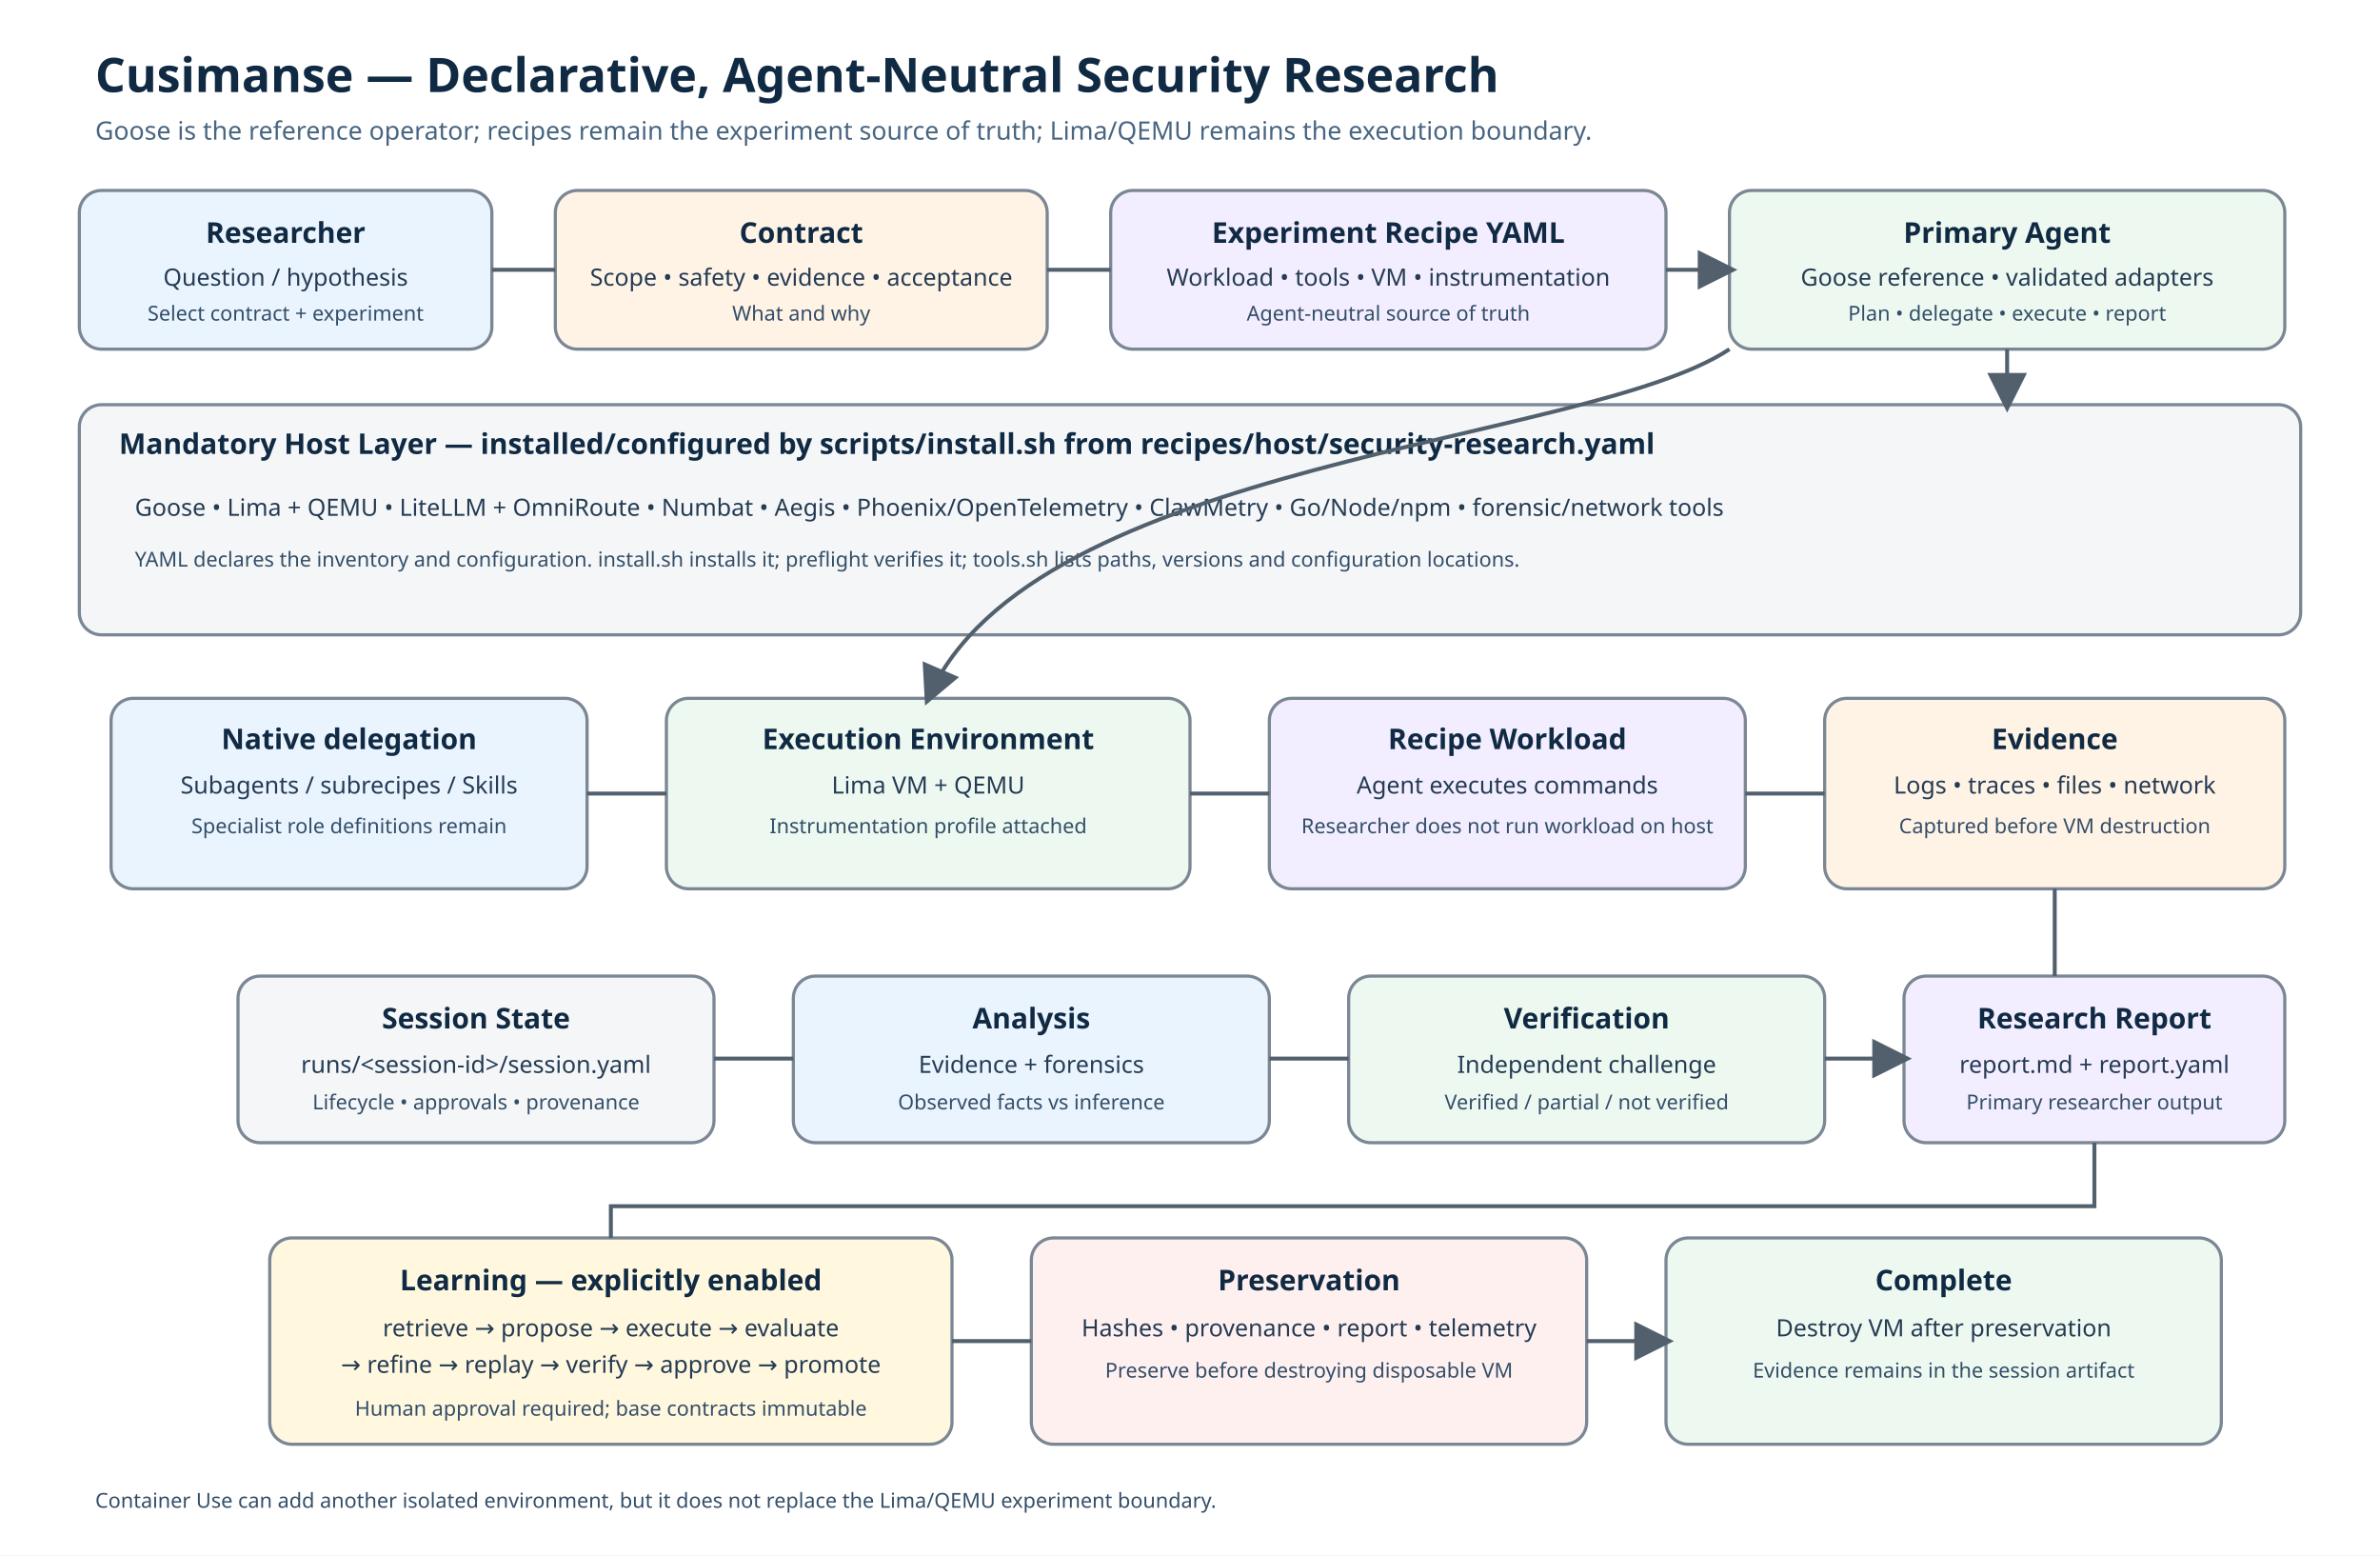
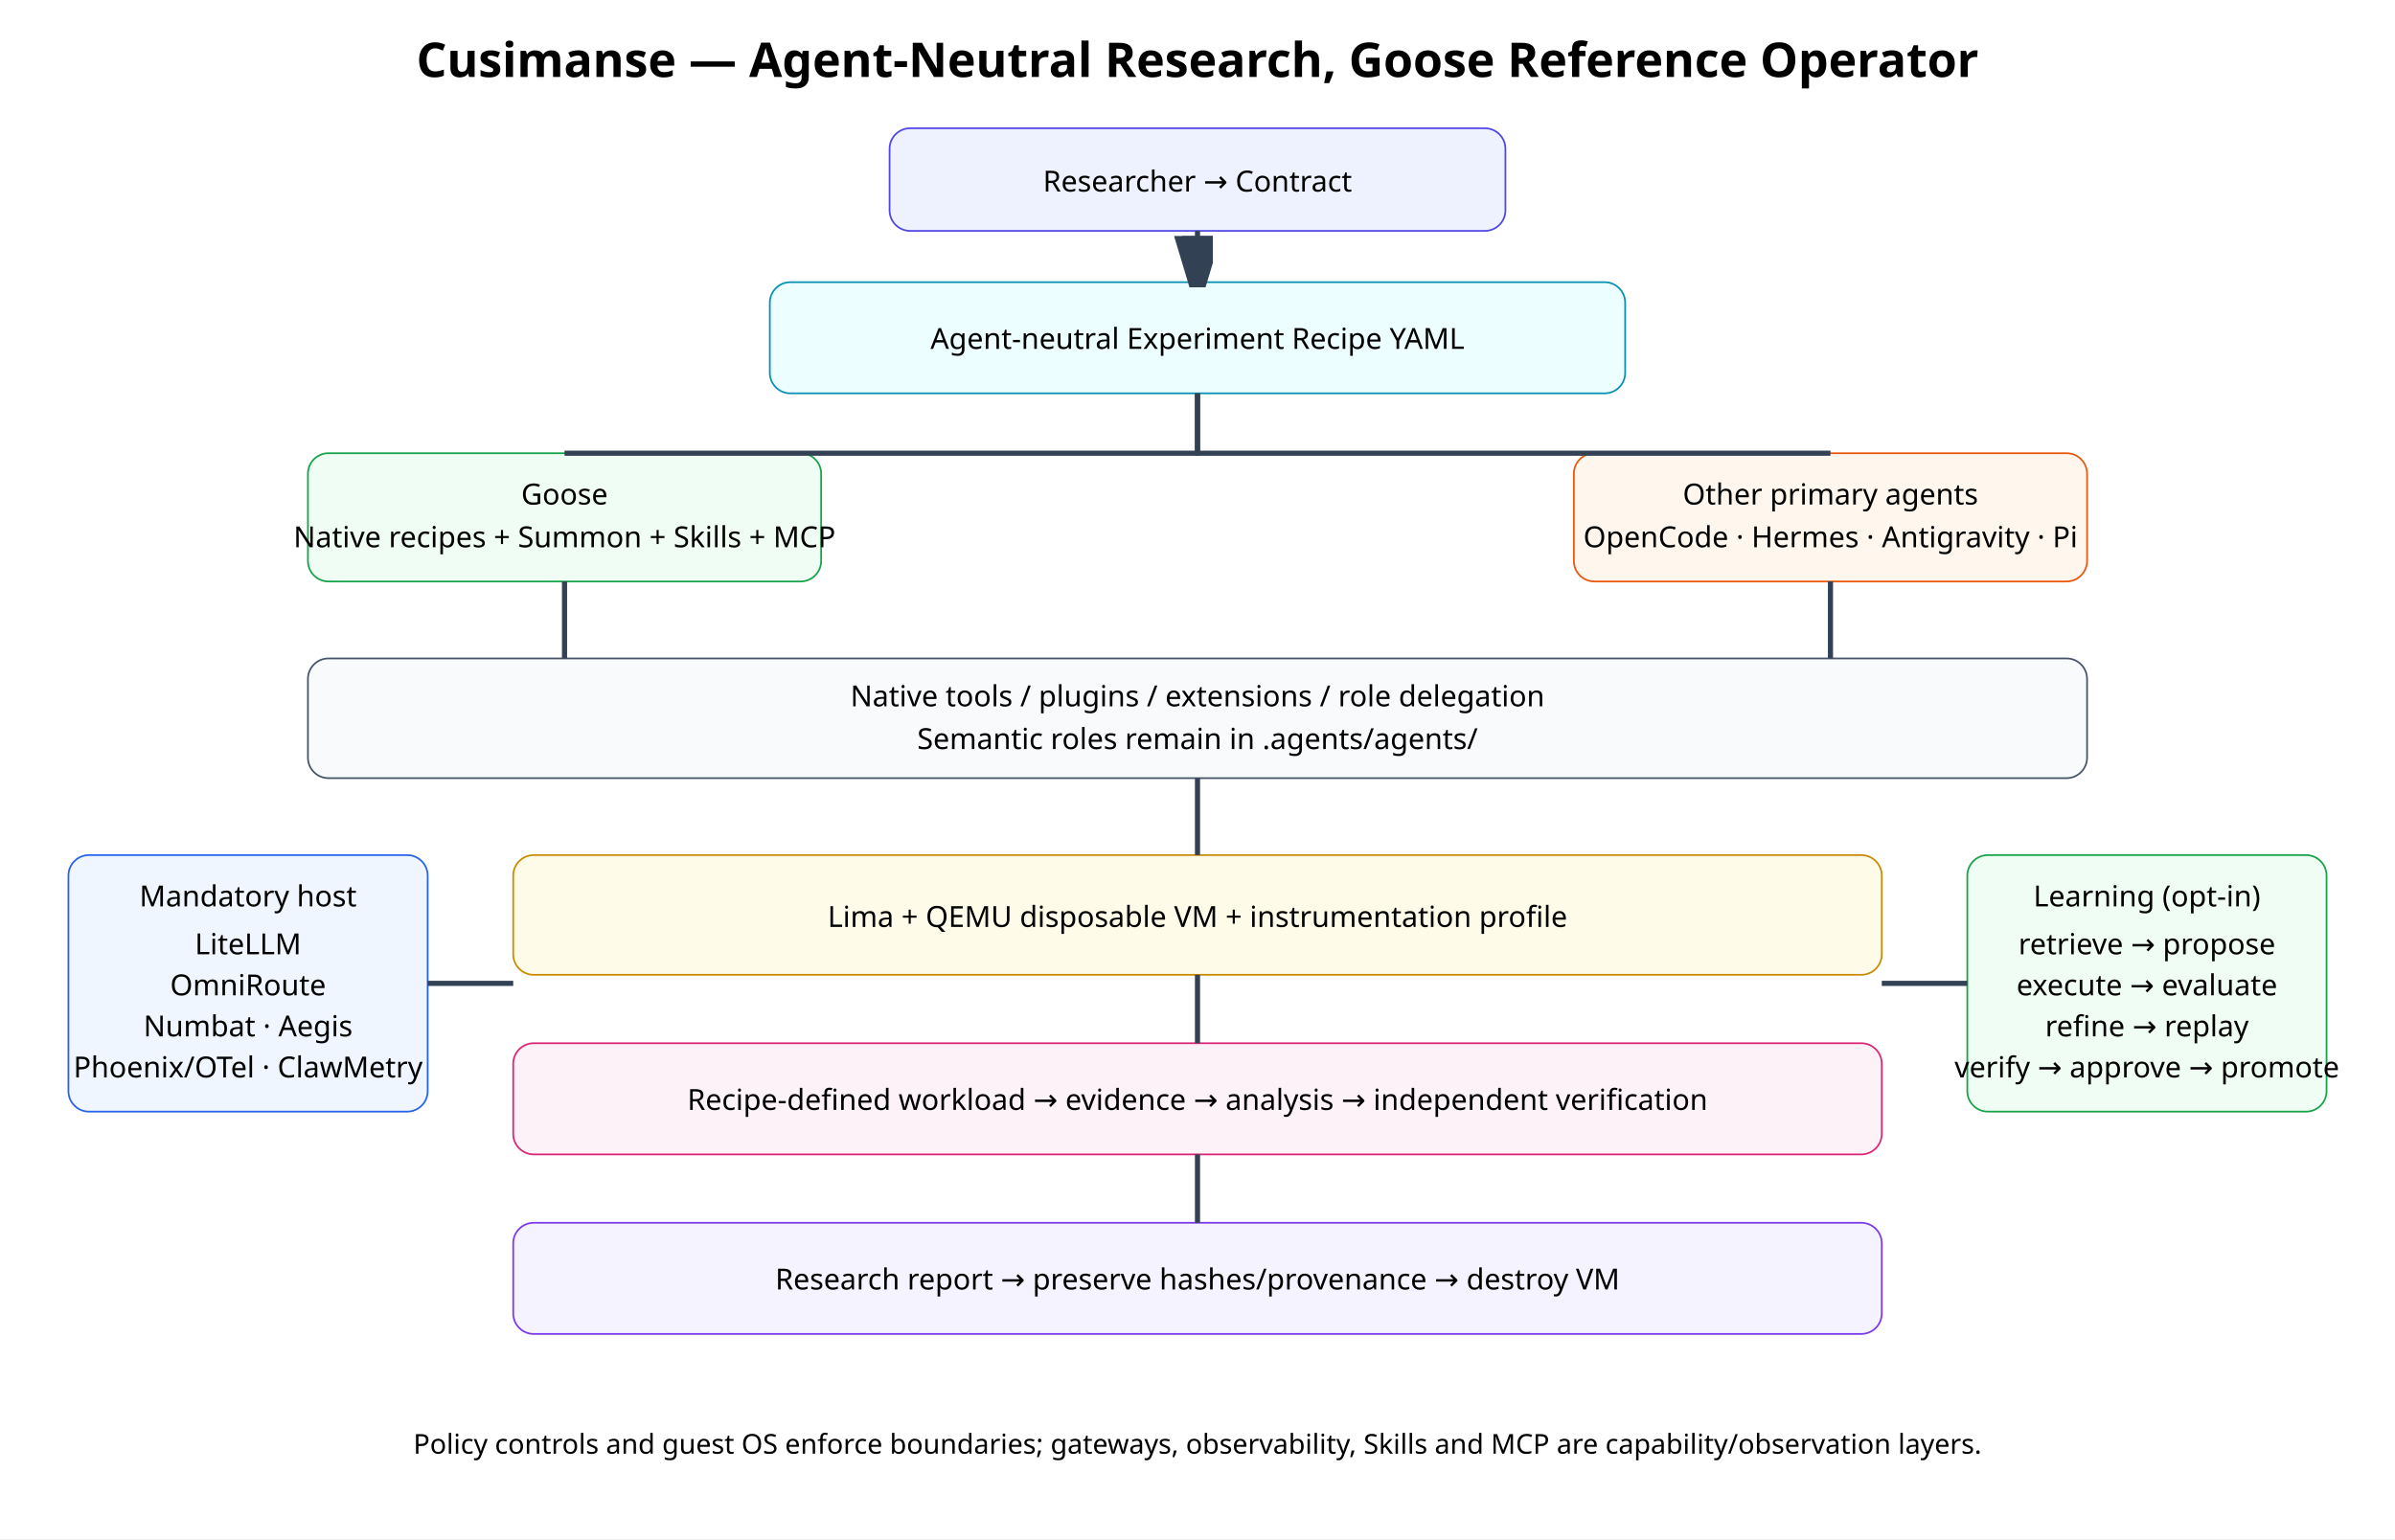
- <svg xmlns="http://www.w3.org/2000/svg" width="1500" height="980" viewBox="0 0 1500 980">
-   <defs>
-     <style>.title{font:700 30px sans-serif;fill:#102a43}.sub{font:16px sans-serif;fill:#486581}.h{font:700 18px sans-serif;fill:#102a43}.t{font:15px sans-serif;fill:#243b53}.small{font:13px sans-serif;fill:#334e68}.box{stroke:#7b8794;stroke-width:2;rx:14}.blue{fill:#eaf4ff}.green{fill:#edf9f0}.purple{fill:#f2edff}.orange{fill:#fff3e6}.red{fill:#fff0f0}.gray{fill:#f4f6f8}.gold{fill:#fff8df}.arrow{stroke:#52606d;stroke-width:2.5;fill:none;marker-end:url(#m)}</style>
-     <marker id="m" markerWidth="10" markerHeight="10" refX="8" refY="5" orient="auto">
-       <path d="M0,0 L10,5 L0,10 z" fill="#52606d" />
-     </marker>
-   </defs>
-   <rect width="1500" height="980" fill="#fff" />
-   <text x="60" y="58" class="title">Cusimanse — Declarative, Agent-Neutral Security Research</text>
-   <text x="60" y="88" class="sub">Goose is the reference operator; recipes remain the experiment source of truth; Lima/QEMU remains the execution boundary.</text>
-   <rect x="50" y="120" width="260" height="100" class="box blue" />
-   <text x="180" y="153" text-anchor="middle" class="h">Researcher</text>
-   <text x="180" y="180" text-anchor="middle" class="t">Question / hypothesis</text>
-   <text x="180" y="202" text-anchor="middle" class="small">Select contract + experiment</text>
-   <rect x="350" y="120" width="310" height="100" class="box orange" />
-   <text x="505" y="153" text-anchor="middle" class="h">Contract</text>
-   <text x="505" y="180" text-anchor="middle" class="t">Scope • safety • evidence • acceptance</text>
-   <text x="505" y="202" text-anchor="middle" class="small">What and why</text>
-   <rect x="700" y="120" width="350" height="100" class="box purple" />
-   <text x="875" y="153" text-anchor="middle" class="h">Experiment Recipe YAML</text>
-   <text x="875" y="180" text-anchor="middle" class="t">Workload • tools • VM • instrumentation</text>
-   <text x="875" y="202" text-anchor="middle" class="small">Agent-neutral source of truth</text>
-   <rect x="1090" y="120" width="350" height="100" class="box green" />
-   <text x="1265" y="153" text-anchor="middle" class="h">Primary Agent</text>
-   <text x="1265" y="180" text-anchor="middle" class="t">Goose reference • validated adapters</text>
-   <text x="1265" y="202" text-anchor="middle" class="small">Plan • delegate • execute • report</text>
-   <path d="M310 170 H350M660 170 H700M1050 170 H1090" class="arrow" />
-   <rect x="50" y="255" width="1400" height="145" class="box gray" />
-   <text x="75" y="286" class="h">Mandatory Host Layer — installed/configured by scripts/install.sh from recipes/host/security-research.yaml</text>
-   <text x="85" y="325" class="t">Goose • Lima + QEMU • LiteLLM + OmniRoute • Numbat • Aegis • Phoenix/OpenTelemetry • ClawMetry • Go/Node/npm • forensic/network tools</text>
-   <text x="85" y="357" class="small">YAML declares the inventory and configuration. install.sh installs it; preflight verifies it; tools.sh lists paths, versions and configuration locations.</text>
-   <path d="M1265 220 V255" class="arrow" />
-   <rect x="70" y="440" width="300" height="120" class="box blue" />
-   <text x="220" y="472" text-anchor="middle" class="h">Native delegation</text>
-   <text x="220" y="500" text-anchor="middle" class="t">Subagents / subrecipes / Skills</text>
-   <text x="220" y="525" text-anchor="middle" class="small">Specialist role definitions remain</text>
-   <rect x="420" y="440" width="330" height="120" class="box green" />
-   <text x="585" y="472" text-anchor="middle" class="h">Execution Environment</text>
-   <text x="585" y="500" text-anchor="middle" class="t">Lima VM + QEMU</text>
-   <text x="585" y="525" text-anchor="middle" class="small">Instrumentation profile attached</text>
-   <rect x="800" y="440" width="300" height="120" class="box purple" />
-   <text x="950" y="472" text-anchor="middle" class="h">Recipe Workload</text>
-   <text x="950" y="500" text-anchor="middle" class="t">Agent executes commands</text>
-   <text x="950" y="525" text-anchor="middle" class="small">Researcher does not run workload on host</text>
-   <rect x="1150" y="440" width="290" height="120" class="box orange" />
-   <text x="1295" y="472" text-anchor="middle" class="h">Evidence</text>
-   <text x="1295" y="500" text-anchor="middle" class="t">Logs • traces • files • network</text>
-   <text x="1295" y="525" text-anchor="middle" class="small">Captured before VM destruction</text>
-   <path d="M370 500 H420M750 500 H800M1100 500 H1150M1090 220 C1000 280 650 290 585 440" class="arrow" />
-   <rect x="150" y="615" width="300" height="105" class="box gray" />
-   <text x="300" y="648" text-anchor="middle" class="h">Session State</text>
-   <text x="300" y="676" text-anchor="middle" class="t">runs/&lt;session-id&gt;/session.yaml</text>
-   <text x="300" y="699" text-anchor="middle" class="small">Lifecycle • approvals • provenance</text>
-   <rect x="500" y="615" width="300" height="105" class="box blue" />
-   <text x="650" y="648" text-anchor="middle" class="h">Analysis</text>
-   <text x="650" y="676" text-anchor="middle" class="t">Evidence + forensics</text>
-   <text x="650" y="699" text-anchor="middle" class="small">Observed facts vs inference</text>
-   <rect x="850" y="615" width="300" height="105" class="box green" />
-   <text x="1000" y="648" text-anchor="middle" class="h">Verification</text>
-   <text x="1000" y="676" text-anchor="middle" class="t">Independent challenge</text>
-   <text x="1000" y="699" text-anchor="middle" class="small">Verified / partial / not verified</text>
-   <rect x="1200" y="615" width="240" height="105" class="box purple" />
-   <text x="1320" y="648" text-anchor="middle" class="h">Research Report</text>
-   <text x="1320" y="676" text-anchor="middle" class="t">report.md + report.yaml</text>
-   <text x="1320" y="699" text-anchor="middle" class="small">Primary researcher output</text>
-   <path d="M1295 560 V615M450 667 H500M800 667 H850M1150 667 H1200" class="arrow" />
-   <rect x="170" y="780" width="430" height="130" class="box gold" />
-   <text x="385" y="813" text-anchor="middle" class="h">Learning — explicitly enabled</text>
-   <text x="385" y="842" text-anchor="middle" class="t">retrieve → propose → execute → evaluate</text>
-   <text x="385" y="865" text-anchor="middle" class="t">→ refine → replay → verify → approve → promote</text>
-   <text x="385" y="892" text-anchor="middle" class="small">Human approval required; base contracts immutable</text>
-   <rect x="650" y="780" width="350" height="130" class="box red" />
-   <text x="825" y="813" text-anchor="middle" class="h">Preservation</text>
-   <text x="825" y="842" text-anchor="middle" class="t">Hashes • provenance • report • telemetry</text>
-   <text x="825" y="868" text-anchor="middle" class="small">Preserve before destroying disposable VM</text>
-   <rect x="1050" y="780" width="350" height="130" class="box green" />
-   <text x="1225" y="813" text-anchor="middle" class="h">Complete</text>
-   <text x="1225" y="842" text-anchor="middle" class="t">Destroy VM after preservation</text>
-   <text x="1225" y="868" text-anchor="middle" class="small">Evidence remains in the session artifact</text>
-   <path d="M1320 720 V760 H385 V780M600 845 H650M1000 845 H1050" class="arrow" />
-   <text x="60" y="950" class="small">Container Use can add another isolated environment, but it does not replace the Lima/QEMU experiment boundary.</text>
+ <svg xmlns="http://www.w3.org/2000/svg" width="1400" height="900" viewBox="0 0 1400 900">
+   <rect width="1400" height="900" fill="white" />
+   <text x="700" y="45" text-anchor="middle" font-family="sans-serif" font-size="28" font-weight="bold">Cusimanse — Agent-Neutral Research, Goose Reference Operator</text>
+   <g font-family="sans-serif" font-size="17" text-anchor="middle">
+     <rect x="520" y="75" width="360" height="60" rx="12" fill="#eef2ff" stroke="#4f46e5" />
+     <text x="700" y="112">Researcher → Contract</text>
+     <rect x="450" y="165" width="500" height="65" rx="12" fill="#ecfeff" stroke="#0891b2" />
+     <text x="700" y="204">Agent-neutral Experiment Recipe YAML</text>
+     <rect x="180" y="265" width="300" height="75" rx="12" fill="#f0fdf4" stroke="#16a34a" />
+     <text x="330" y="295">Goose</text>
+     <text x="330" y="320">Native recipes + Summon + Skills + MCP</text>
+     <rect x="920" y="265" width="300" height="75" rx="12" fill="#fff7ed" stroke="#ea580c" />
+     <text x="1070" y="295">Other primary agents</text>
+     <text x="1070" y="320">OpenCode · Hermes · Antigravity · Pi</text>
+     <rect x="180" y="385" width="1040" height="70" rx="12" fill="#f8fafc" stroke="#475569" />
+     <text x="700" y="413">Native tools / plugins / extensions / role delegation</text>
+     <text x="700" y="438">Semantic roles remain in .agents/agents/</text>
+     <rect x="300" y="500" width="800" height="70" rx="12" fill="#fefce8" stroke="#ca8a04" />
+     <text x="700" y="542">Lima + QEMU disposable VM + instrumentation profile</text>
+     <rect x="300" y="610" width="800" height="65" rx="12" fill="#fdf2f8" stroke="#db2777" />
+     <text x="700" y="649">Recipe-defined workload → evidence → analysis → independent verification</text>
+     <rect x="300" y="715" width="800" height="65" rx="12" fill="#f5f3ff" stroke="#7c3aed" />
+     <text x="700" y="754">Research report → preserve hashes/provenance → destroy VM</text>
+     <rect x="40" y="500" width="210" height="150" rx="12" fill="#eff6ff" stroke="#2563eb" />
+     <text x="145" y="530">Mandatory host</text>
+     <text x="145" y="558">LiteLLM</text>
+     <text x="145" y="582">OmniRoute</text>
+     <text x="145" y="606">Numbat · Aegis</text>
+     <text x="145" y="630">Phoenix/OTel · ClawMetry</text>
+     <rect x="1150" y="500" width="210" height="150" rx="12" fill="#f0fdf4" stroke="#16a34a" />
+     <text x="1255" y="530">Learning (opt-in)</text>
+     <text x="1255" y="558">retrieve → propose</text>
+     <text x="1255" y="582">execute → evaluate</text>
+     <text x="1255" y="606">refine → replay</text>
+     <text x="1255" y="630">verify → approve → promote</text>
+   </g>
+   <g stroke="#334155" stroke-width="3" fill="none" marker-end="url(#a)">
+     <defs>
+       <marker id="a" markerWidth="10" markerHeight="10" refX="9" refY="3" orient="auto">
+         <path d="M0,0 L10,3 L0,6 Z" fill="#334155" />
+       </marker>
+     </defs>
+     <path d="M700 135 V165" />
+     <path d="M700 230 V265 H330" />
+     <path d="M700 230 V265 H1070" />
+     <path d="M330 340 V385" />
+     <path d="M1070 340 V385" />
+     <path d="M700 455 V500" />
+     <path d="M700 570 V610" />
+     <path d="M700 675 V715" />
+     <path d="M250 575 H300" />
+     <path d="M1100 575 H1150" />
+   </g>
+   <text x="700" y="850" text-anchor="middle" font-family="sans-serif" font-size="16">Policy controls and guest OS enforce boundaries; gateways, observability, Skills and MCP are capability/observation layers.</text>
</svg>
